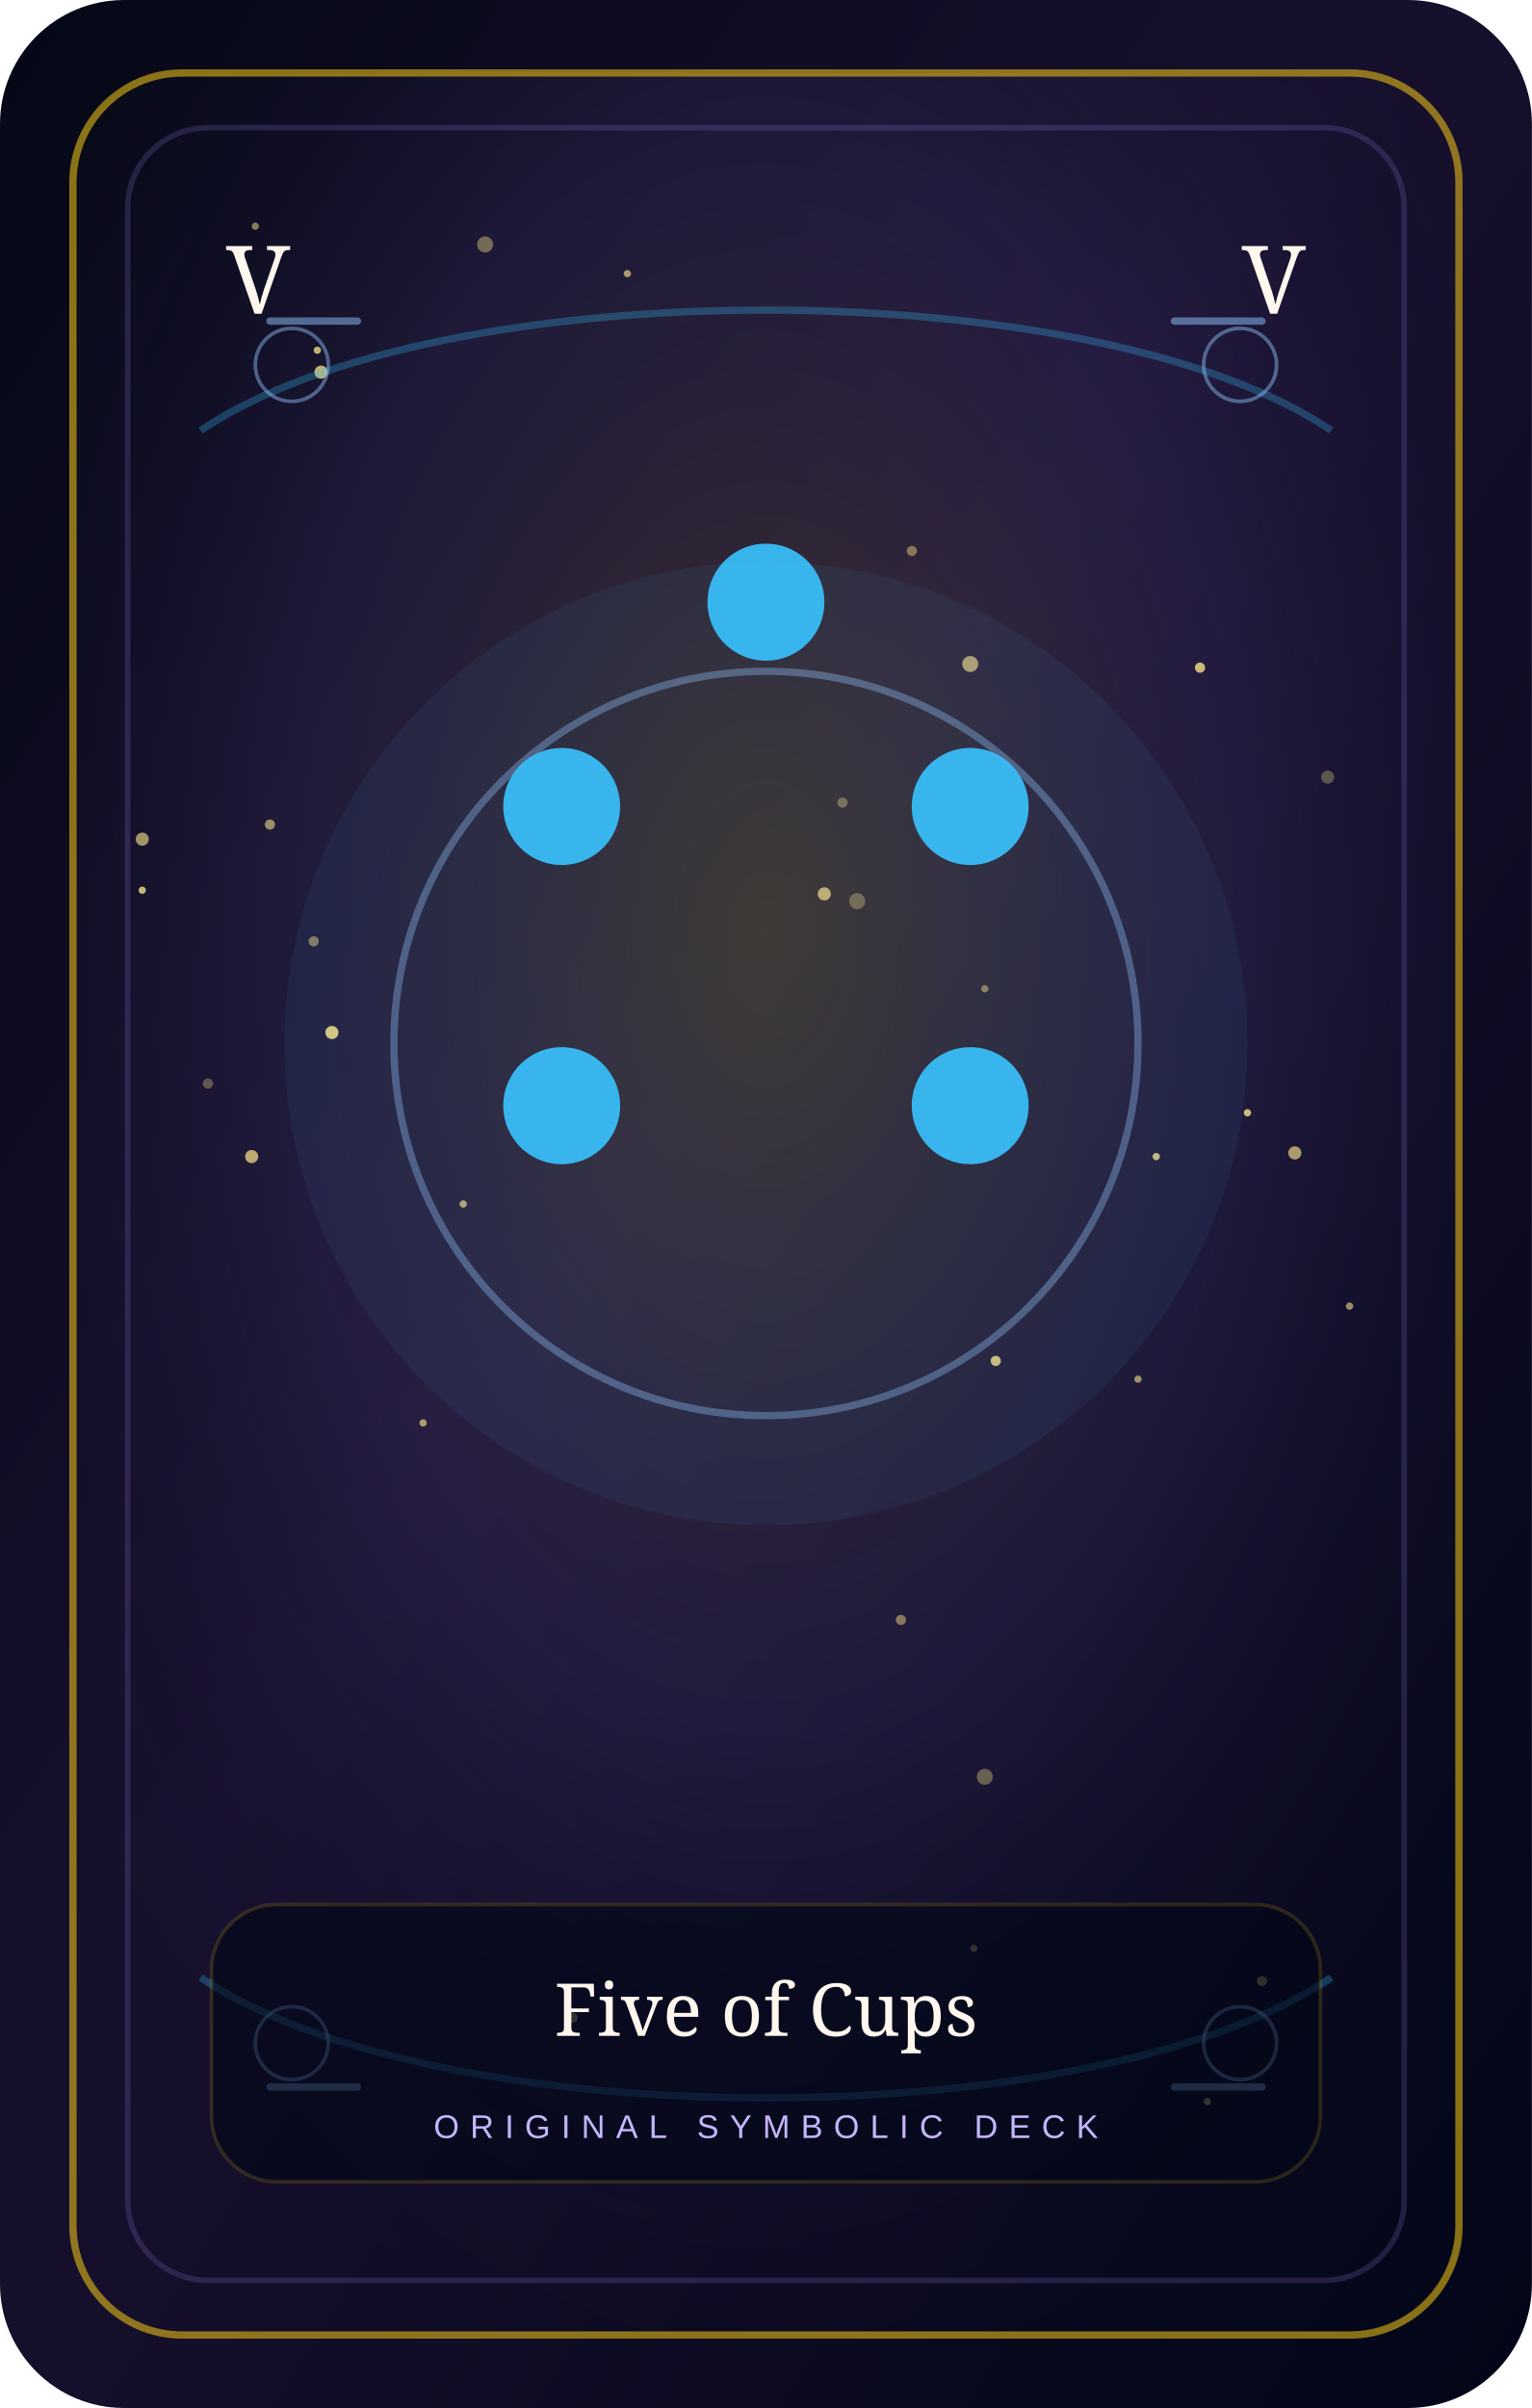
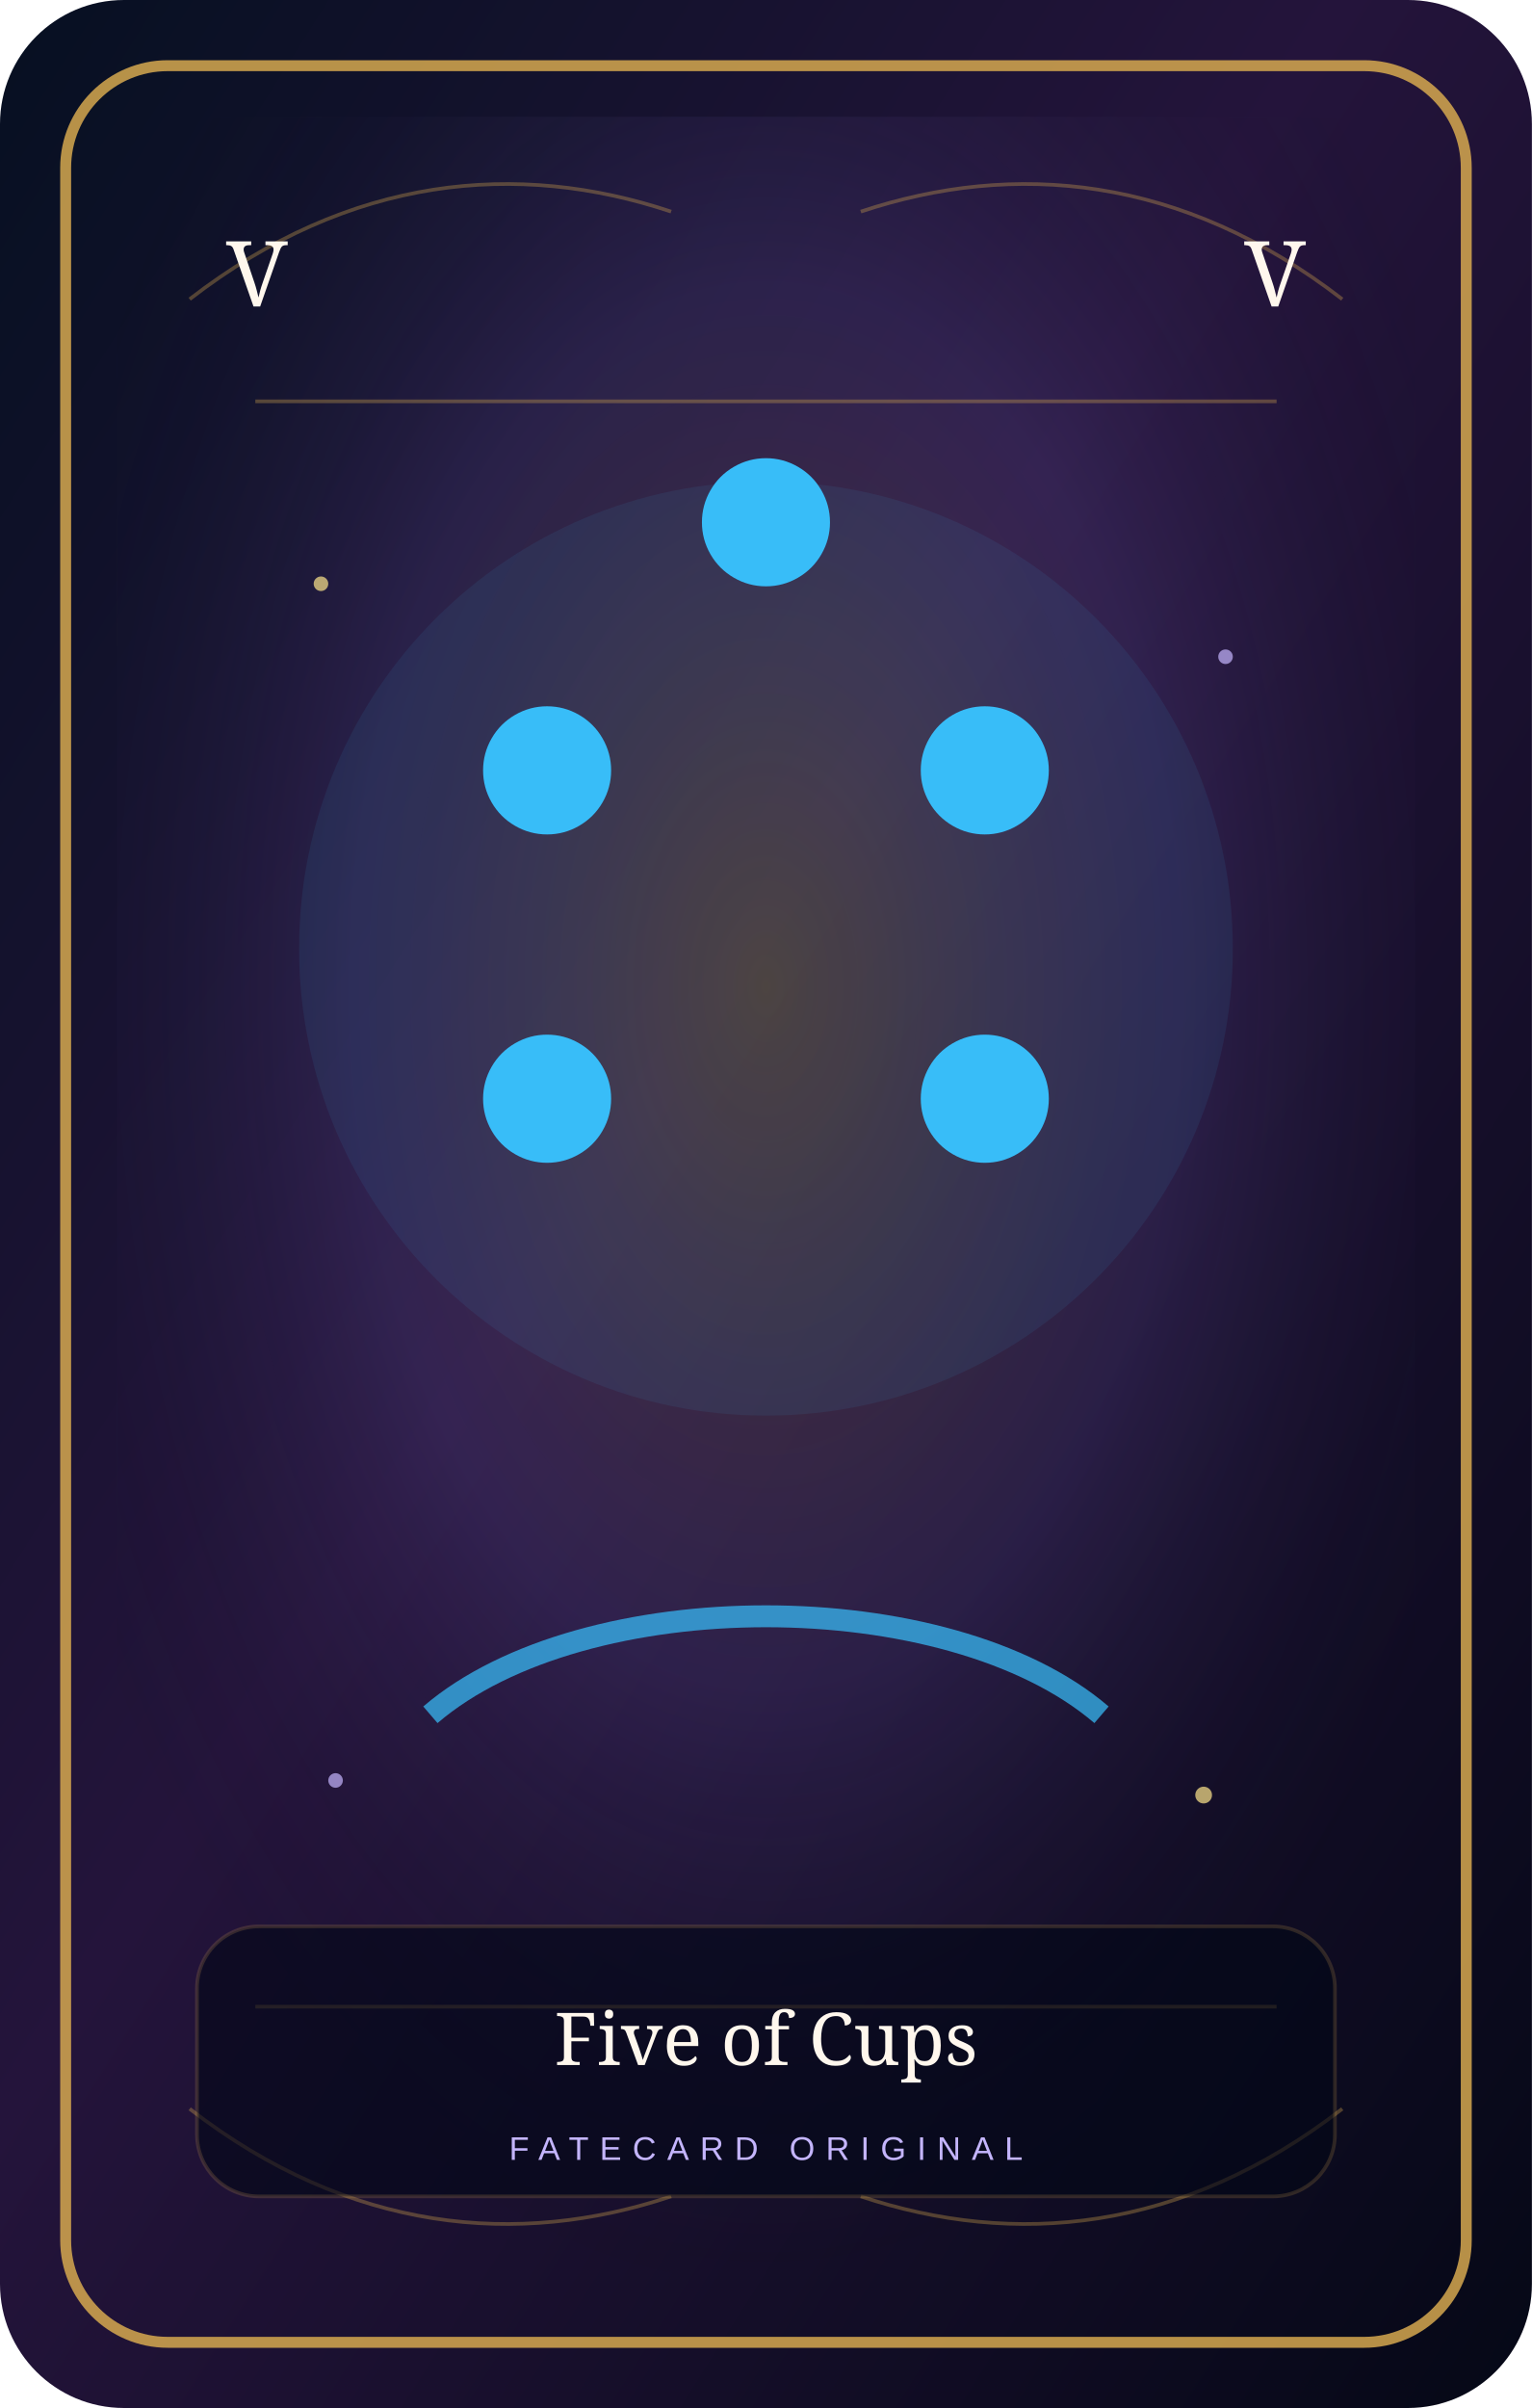
<svg xmlns="http://www.w3.org/2000/svg" width="420" height="660" viewBox="0 0 420 660" role="img" aria-label="Five of Cups">
  <defs>
    <linearGradient id="bg" x1="0" y1="0" x2="1" y2="1">
-       <stop offset="0%" stop-color="#050816" />
-       <stop offset="45%" stop-color="#17102d" />
-       <stop offset="100%" stop-color="#020617" />
+       <stop offset="0%" stop-color="#061021" />
+       <stop offset="44%" stop-color="#24143b" />
+       <stop offset="100%" stop-color="#050816" />
    </linearGradient>
-     <radialGradient id="aura" cx="50%" cy="38%" r="68%">
-       <stop offset="0%" stop-color="#facc15" stop-opacity=".18" />
-       <stop offset="52%" stop-color="#a78bfa" stop-opacity=".10" />
-       <stop offset="100%" stop-color="#020617" stop-opacity="0" />
+     <radialGradient id="halo" cx="50%" cy="40%" r="62%">
+       <stop offset="0%" stop-color="#facc15" stop-opacity=".20" />
+       <stop offset="52%" stop-color="#a78bfa" stop-opacity=".12" />
+       <stop offset="100%" stop-color="#000" stop-opacity="0" />
    </radialGradient>
-     <filter id="glow" x="-30%" y="-30%" width="160%" height="160%">
-       <feDropShadow dx="0" dy="0" stdDeviation="6" flood-color="#38bdf8" flood-opacity=".42" />
+     <filter id="glow">
+       <feGaussianBlur stdDeviation="3" />
    </filter>
  </defs>
  <rect width="420" height="660" rx="34" fill="url(#bg)" />
-   <rect x="20" y="20" width="380" height="620" rx="30" fill="url(#aura)" stroke="#facc15" stroke-opacity=".54" stroke-width="2" />
-   <rect x="35" y="35" width="350" height="590" rx="22" fill="none" stroke="#a78bfa" stroke-opacity=".18" stroke-width="1.5" />
-   <circle cx="87" cy="96" r="1.0" fill="#fde68a" opacity="0.75" />
-   <circle cx="69" cy="317" r="1.8" fill="#fde68a" opacity="0.71" />
-   <circle cx="355" cy="316" r="1.8" fill="#fde68a" opacity="0.64" />
-   <circle cx="39" cy="244" r="1.0" fill="#fde68a" opacity="0.77" />
-   <circle cx="157" cy="553" r="1.4" fill="#fde68a" opacity="0.48" />
-   <circle cx="329" cy="183" r="1.4" fill="#fde68a" opacity="0.78" />
-   <circle cx="266" cy="182" r="2.2" fill="#fde68a" opacity="0.62" />
-   <circle cx="270" cy="487" r="2.2" fill="#fde68a" opacity="0.35" />
-   <circle cx="133" cy="67" r="2.2" fill="#fde68a" opacity="0.40" />
-   <circle cx="250" cy="151" r="1.4" fill="#fde68a" opacity="0.43" />
-   <circle cx="370" cy="358" r="1.0" fill="#fde68a" opacity="0.58" />
-   <circle cx="273" cy="373" r="1.4" fill="#fde68a" opacity="0.79" />
-   <circle cx="172" cy="75" r="1.0" fill="#fde68a" opacity="0.62" />
-   <circle cx="88" cy="102" r="1.8" fill="#fde68a" opacity="0.75" />
-   <circle cx="346" cy="543" r="1.4" fill="#fde68a" opacity="0.45" />
-   <circle cx="231" cy="220" r="1.4" fill="#fde68a" opacity="0.35" />
-   <circle cx="270" cy="271" r="1.0" fill="#fde68a" opacity="0.46" />
-   <circle cx="91" cy="283" r="1.8" fill="#fde68a" opacity="0.84" />
-   <circle cx="267" cy="534" r="1.0" fill="#fde68a" opacity="0.47" />
-   <circle cx="57" cy="297" r="1.4" fill="#fde68a" opacity="0.31" />
-   <circle cx="342" cy="305" r="1.0" fill="#fde68a" opacity="0.79" />
-   <circle cx="39" cy="230" r="1.8" fill="#fde68a" opacity="0.61" />
-   <circle cx="317" cy="317" r="1.0" fill="#fde68a" opacity="0.76" />
-   <circle cx="247" cy="444" r="1.4" fill="#fde68a" opacity="0.46" />
-   <circle cx="312" cy="378" r="1.0" fill="#fde68a" opacity="0.58" />
-   <circle cx="116" cy="390" r="1.0" fill="#fde68a" opacity="0.63" />
-   <circle cx="364" cy="213" r="1.8" fill="#fde68a" opacity="0.30" />
-   <circle cx="331" cy="576" r="1.0" fill="#fde68a" opacity="0.52" />
-   <circle cx="127" cy="330" r="1.0" fill="#fde68a" opacity="0.66" />
-   <circle cx="70" cy="62" r="1.0" fill="#fde68a" opacity="0.51" />
-   <circle cx="235" cy="247" r="2.2" fill="#fde68a" opacity="0.32" />
-   <circle cx="226" cy="245" r="1.8" fill="#fde68a" opacity="0.69" />
-   <circle cx="74" cy="226" r="1.4" fill="#fde68a" opacity="0.57" />
-   <circle cx="86" cy="258" r="1.4" fill="#fde68a" opacity="0.46" />
-   <path d="M55 118 C120 74 300 74 365 118" fill="none" stroke="#38bdf8" stroke-opacity=".28" stroke-width="2" />
-   <path d="M55 542 C120 586 300 586 365 542" fill="none" stroke="#38bdf8" stroke-opacity=".28" stroke-width="2" />
-   <path d="M74 88 L98 88 M322 88 L346 88 M74 572 L98 572 M322 572 L346 572" stroke="#93c5fd" stroke-opacity=".50" stroke-width="2" stroke-linecap="round" />
-   <circle cx="80" cy="100" r="10" fill="none" stroke="#93c5fd" stroke-opacity=".45" />
-   <circle cx="340" cy="100" r="10" fill="none" stroke="#93c5fd" stroke-opacity=".45" />
-   <circle cx="80" cy="560" r="10" fill="none" stroke="#93c5fd" stroke-opacity=".45" />
-   <circle cx="340" cy="560" r="10" fill="none" stroke="#93c5fd" stroke-opacity=".45" />
-   <circle cx="210" cy="286" r="132" fill="#38bdf8" opacity=".065" />
-   <circle cx="210" cy="286" r="102" fill="none" stroke="#93c5fd" stroke-opacity=".36" stroke-width="2" />
-   <text x="210" y="164" text-anchor="middle" dominant-baseline="middle" font-size="42" font-family="Georgia, serif" fill="#38bdf8" opacity=".94">●</text>
-   <text x="154" y="220" text-anchor="middle" dominant-baseline="middle" font-size="42" font-family="Georgia, serif" fill="#38bdf8" opacity=".94">●</text>
-   <text x="266" y="220" text-anchor="middle" dominant-baseline="middle" font-size="42" font-family="Georgia, serif" fill="#38bdf8" opacity=".94">●</text>
-   <text x="154" y="302" text-anchor="middle" dominant-baseline="middle" font-size="42" font-family="Georgia, serif" fill="#38bdf8" opacity=".94">●</text>
-   <text x="266" y="302" text-anchor="middle" dominant-baseline="middle" font-size="42" font-family="Georgia, serif" fill="#38bdf8" opacity=".94">●</text>
-   <text x="62" y="86" font-size="26" font-family="Georgia, serif" fill="#fff7ed">V</text>
-   <text x="358" y="86" text-anchor="end" font-size="26" font-family="Georgia, serif" fill="#fff7ed">V</text>
-   <rect x="58" y="522" width="304" height="76" rx="18" fill="#020617" opacity=".62" stroke="#facc15" stroke-opacity=".24" />
-   <text x="210" y="558" text-anchor="middle" font-size="20" font-family="Georgia, serif" fill="#fff7ed">Five of Cups</text>
-   <text x="210" y="586" text-anchor="middle" font-size="9" font-family="Arial, sans-serif" letter-spacing="3" fill="#c4b5fd">ORIGINAL SYMBOLIC DECK</text>
+   <rect x="18" y="18" width="384" height="624" rx="28" fill="none" stroke="#d6a84f" stroke-width="3" stroke-opacity=".85" />
+   <rect x="32" y="32" width="356" height="596" rx="22" fill="url(#halo)" />
+   <g fill="none" stroke="#d6a84f" stroke-opacity=".34">
+     <path d="M52 82 C96 48,142 44,184 58" />
+     <path d="M236 58 C278 44,324 48,368 82" />
+     <path d="M52 578 C96 612,142 616,184 602" />
+     <path d="M236 602 C278 616,324 612,368 578" />
+     <path d="M70 110 H350 M70 550 H350" />
+   </g>
+   <text x="62" y="84" font-size="25" fill="#fff7ed" font-family="Georgia,serif">V</text>
+   <text x="358" y="84" text-anchor="end" font-size="25" fill="#fff7ed" font-family="Georgia,serif">V</text>
+   <g>
+     <circle cx="210" cy="260" r="128" fill="#38bdf8" opacity=".08" />
+     <text x="210" y="142" text-anchor="middle" dominant-baseline="middle" font-size="46" font-family="Georgia,serif" fill="#38bdf8">●</text>
+     <text x="150" y="210" text-anchor="middle" dominant-baseline="middle" font-size="46" font-family="Georgia,serif" fill="#38bdf8">●</text>
+     <text x="270" y="210" text-anchor="middle" dominant-baseline="middle" font-size="46" font-family="Georgia,serif" fill="#38bdf8">●</text>
+     <text x="150" y="300" text-anchor="middle" dominant-baseline="middle" font-size="46" font-family="Georgia,serif" fill="#38bdf8">●</text>
+     <text x="270" y="300" text-anchor="middle" dominant-baseline="middle" font-size="46" font-family="Georgia,serif" fill="#38bdf8">●</text>
+     <path d="M118 470 C160 434,260 434,302 470" stroke="#38bdf8" stroke-width="6" fill="none" opacity=".72" />
+   </g>
+   <g opacity=".7">
+     <circle cx="88" cy="160" r="2" fill="#fde68a" />
+     <circle cx="336" cy="180" r="2" fill="#c4b5fd" />
+     <circle cx="330" cy="492" r="2.3" fill="#fde68a" />
+     <circle cx="92" cy="488" r="2" fill="#c4b5fd" />
+   </g>
+   <rect x="54" y="528" width="312" height="74" rx="17" fill="#020617" opacity=".62" stroke="#d6a84f" stroke-opacity=".30" />
+   <text x="210" y="566" text-anchor="middle" font-size="20" font-family="Georgia,serif" fill="#fff7ed">Five of Cups</text>
+   <text x="210" y="592" text-anchor="middle" font-size="9" font-family="Arial,sans-serif" letter-spacing="3" fill="#c4b5fd">FATECARD ORIGINAL</text>
</svg>
